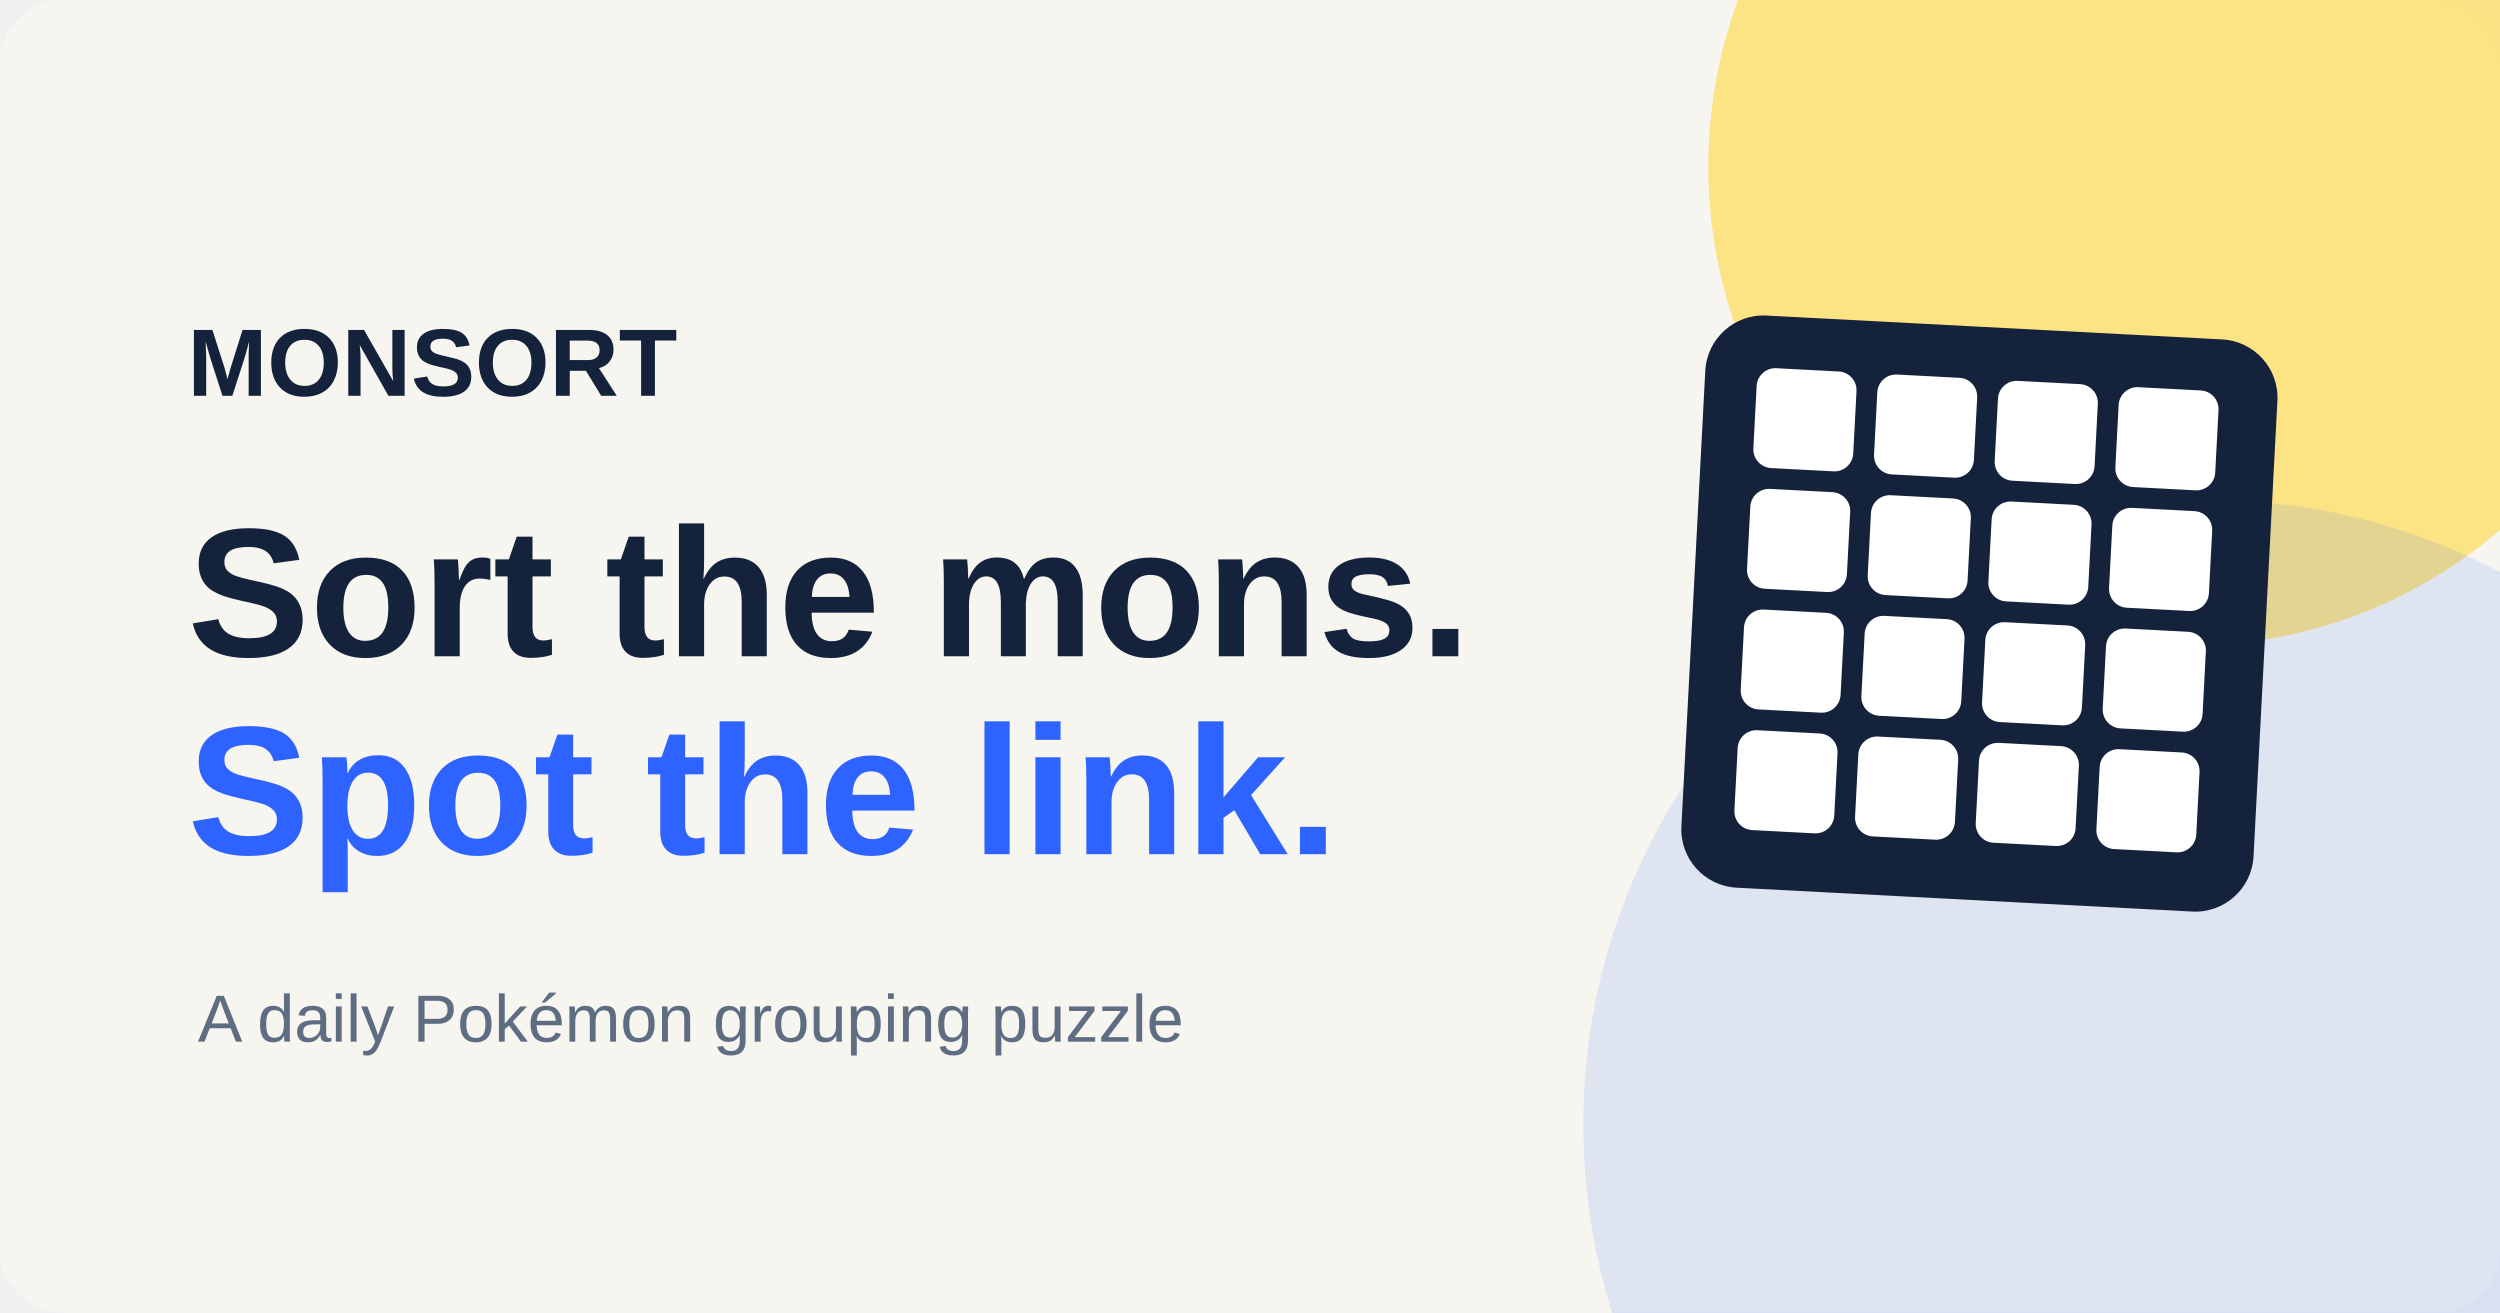
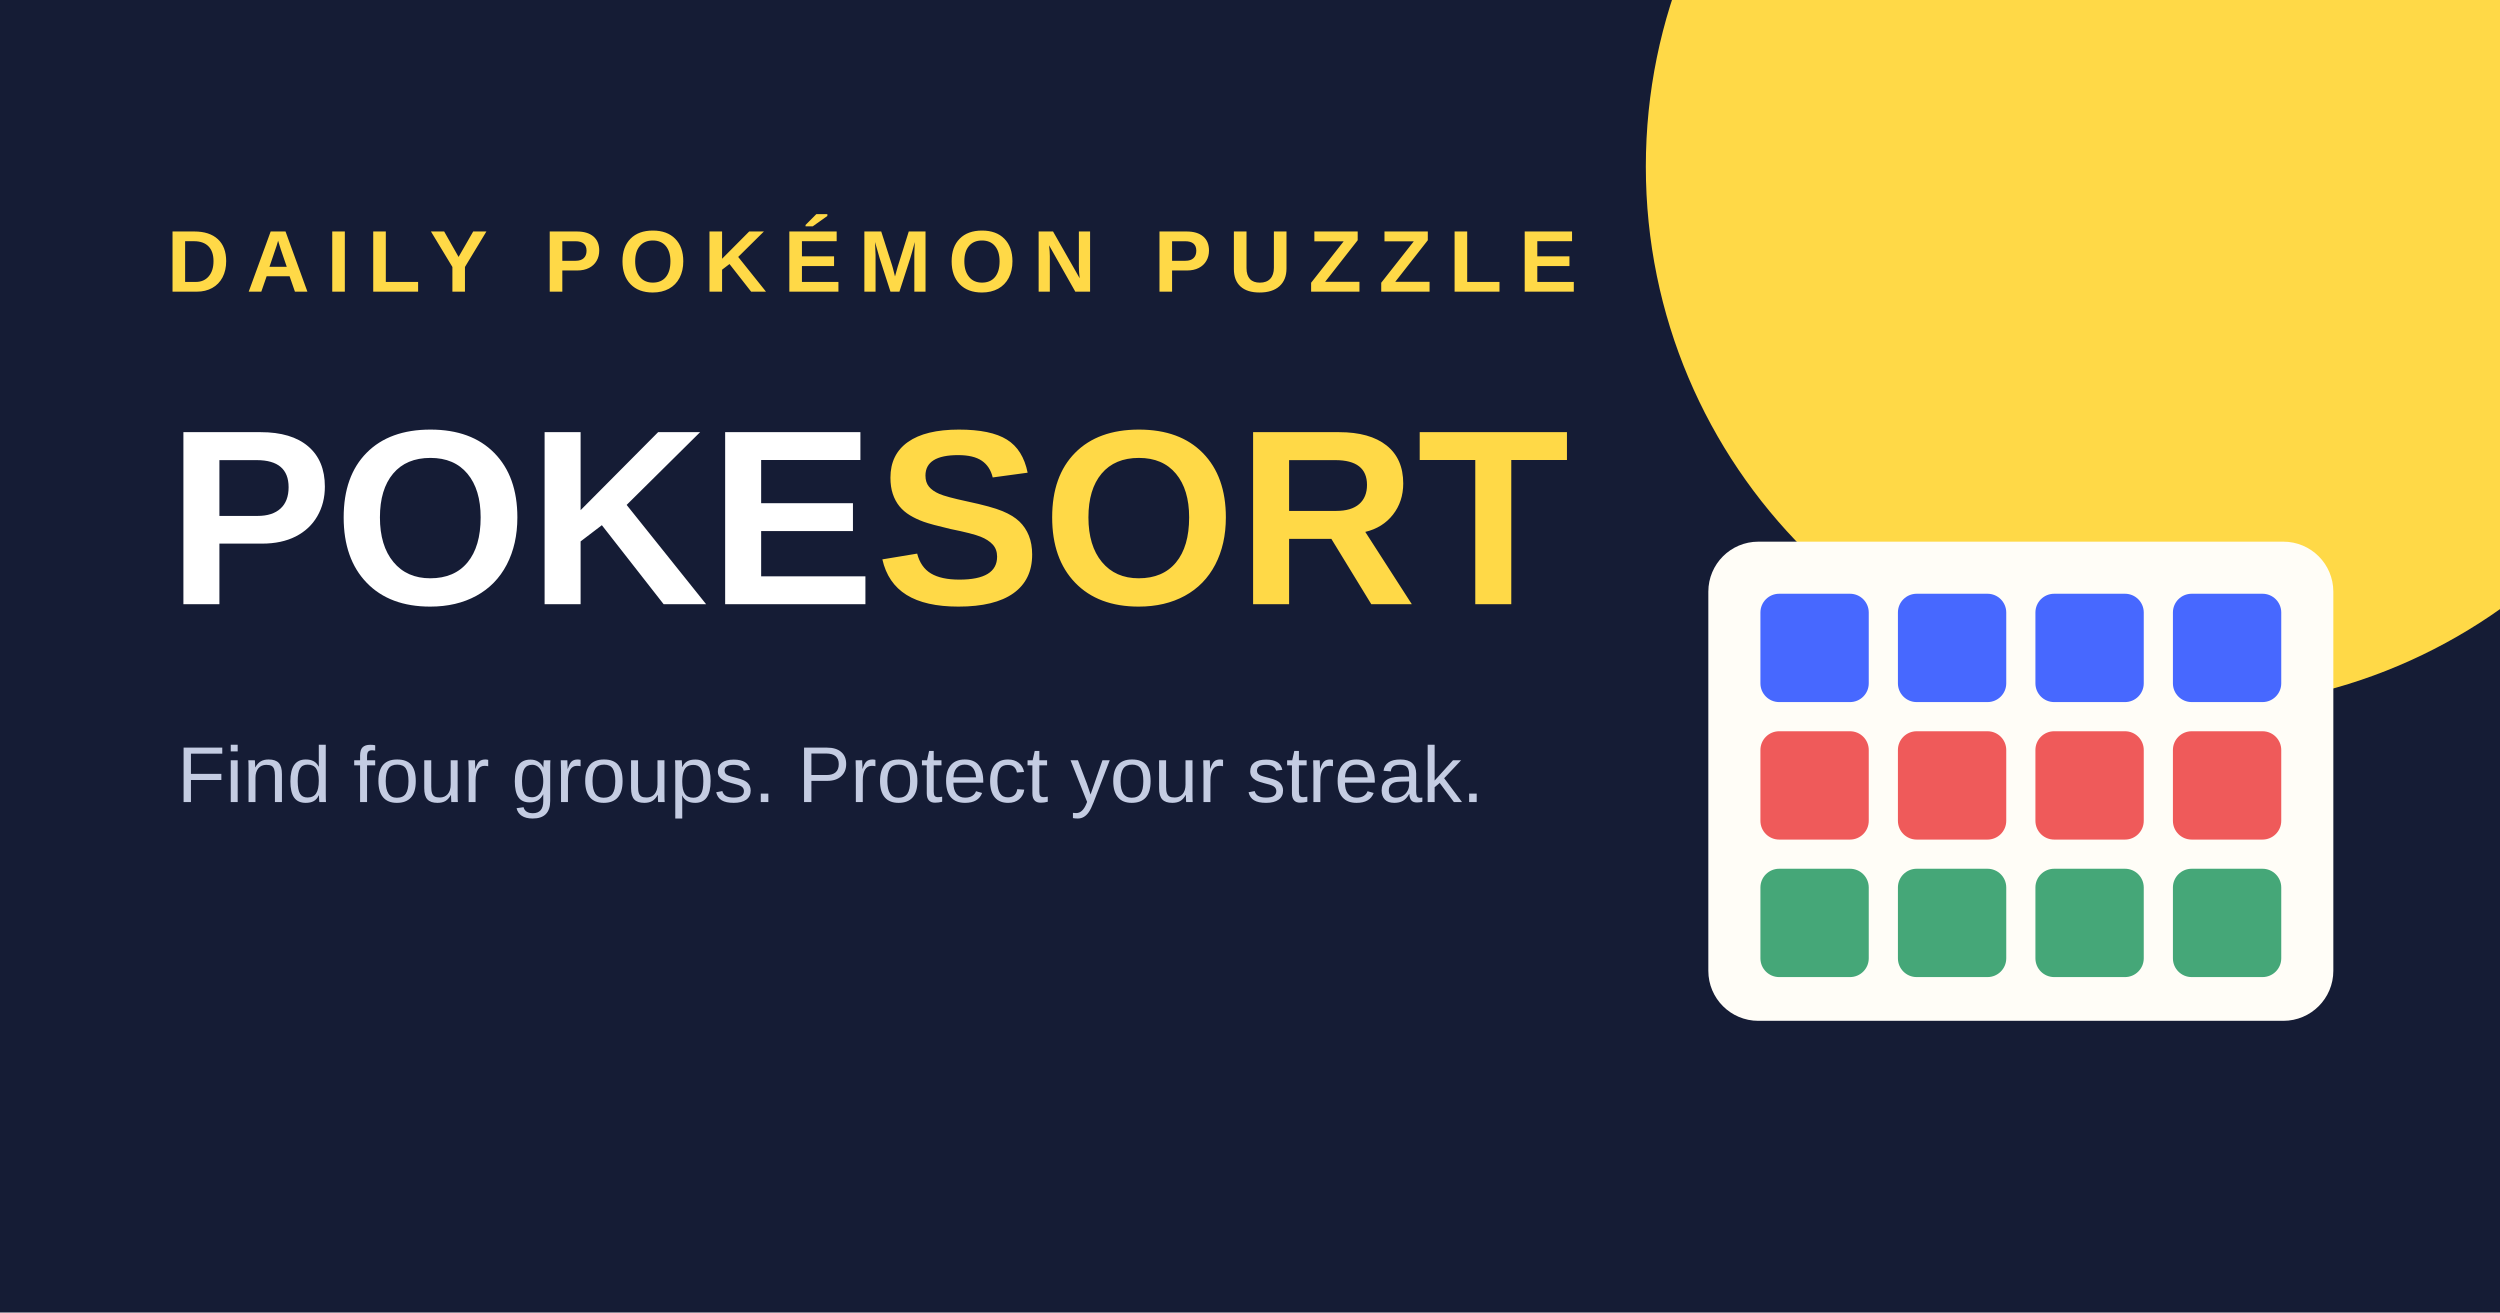
<svg xmlns="http://www.w3.org/2000/svg" width="1200" height="630" viewBox="0 0 1200 630">
-   <rect width="1200" height="630" rx="30" fill="#f7f5ef" />
-   <circle cx="1050" cy="80" r="230" fill="#ffd94a" opacity=".65" />
-   <circle cx="1060" cy="540" r="300" fill="#2e63ff" opacity=".12" />
-   <g font-family="Arial,sans-serif" fill="#14223b">
-     <text x="90" y="190" font-size="46" font-weight="800">MONSORT</text>
-     <text x="90" y="315" font-size="88" font-weight="900">Sort the mons.</text>
-     <text x="90" y="410" font-size="88" font-weight="900" fill="#2e63ff">Spot the link.</text>
-     <text x="95" y="500" font-size="32" fill="#5f6d82">A daily Pokémon grouping puzzle</text>
+   <rect width="1200" height="630" fill="#151c35" />
+   <circle cx="1050" cy="80" r="260" fill="#ffd947" />
+   <g font-family="Arial,sans-serif">
+     <text x="80" y="140" fill="#ffd947" font-size="42" font-weight="900" letter-spacing="8">DAILY POKÉMON PUZZLE</text>
+     <text x="80" y="290" fill="#fff" font-size="120" font-weight="900">POKE<tspan fill="#ffd947">SORT</tspan>
+     </text>
+     <text x="85" y="385" fill="#c4cce2" font-size="38">Find four groups. Protect your streak.</text>
  </g>
-   <g transform="translate(820 150) rotate(3)">
-     <rect width="275" height="275" rx="28" fill="#14223b" />
-     <g fill="#fff">
-       <rect x="25" y="25" width="48" height="48" rx="9" />
-       <rect x="83" y="25" width="48" height="48" rx="9" />
-       <rect x="141" y="25" width="48" height="48" rx="9" />
-       <rect x="199" y="25" width="48" height="48" rx="9" />
-       <rect x="25" y="83" width="48" height="48" rx="9" />
-       <rect x="83" y="83" width="48" height="48" rx="9" />
-       <rect x="141" y="83" width="48" height="48" rx="9" />
-       <rect x="199" y="83" width="48" height="48" rx="9" />
-       <rect x="25" y="141" width="48" height="48" rx="9" />
-       <rect x="83" y="141" width="48" height="48" rx="9" />
-       <rect x="141" y="141" width="48" height="48" rx="9" />
-       <rect x="199" y="141" width="48" height="48" rx="9" />
-       <rect x="25" y="199" width="48" height="48" rx="9" />
-       <rect x="83" y="199" width="48" height="48" rx="9" />
-       <rect x="141" y="199" width="48" height="48" rx="9" />
-       <rect x="199" y="199" width="48" height="48" rx="9" />
+   <g transform="translate(820 260)">
+     <rect width="300" height="230" rx="24" fill="#fffdf7" />
+     <g fill="#4768ff">
+       <rect x="25" y="25" width="52" height="52" rx="9" />
+       <rect x="91" y="25" width="52" height="52" rx="9" />
+       <rect x="157" y="25" width="52" height="52" rx="9" />
+       <rect x="223" y="25" width="52" height="52" rx="9" />
+     </g>
+     <g fill="#ef5a5a">
+       <rect x="25" y="91" width="52" height="52" rx="9" />
+       <rect x="91" y="91" width="52" height="52" rx="9" />
+       <rect x="157" y="91" width="52" height="52" rx="9" />
+       <rect x="223" y="91" width="52" height="52" rx="9" />
+     </g>
+     <g fill="#45a778">
+       <rect x="25" y="157" width="52" height="52" rx="9" />
+       <rect x="91" y="157" width="52" height="52" rx="9" />
+       <rect x="157" y="157" width="52" height="52" rx="9" />
+       <rect x="223" y="157" width="52" height="52" rx="9" />
    </g>
  </g>
</svg>
